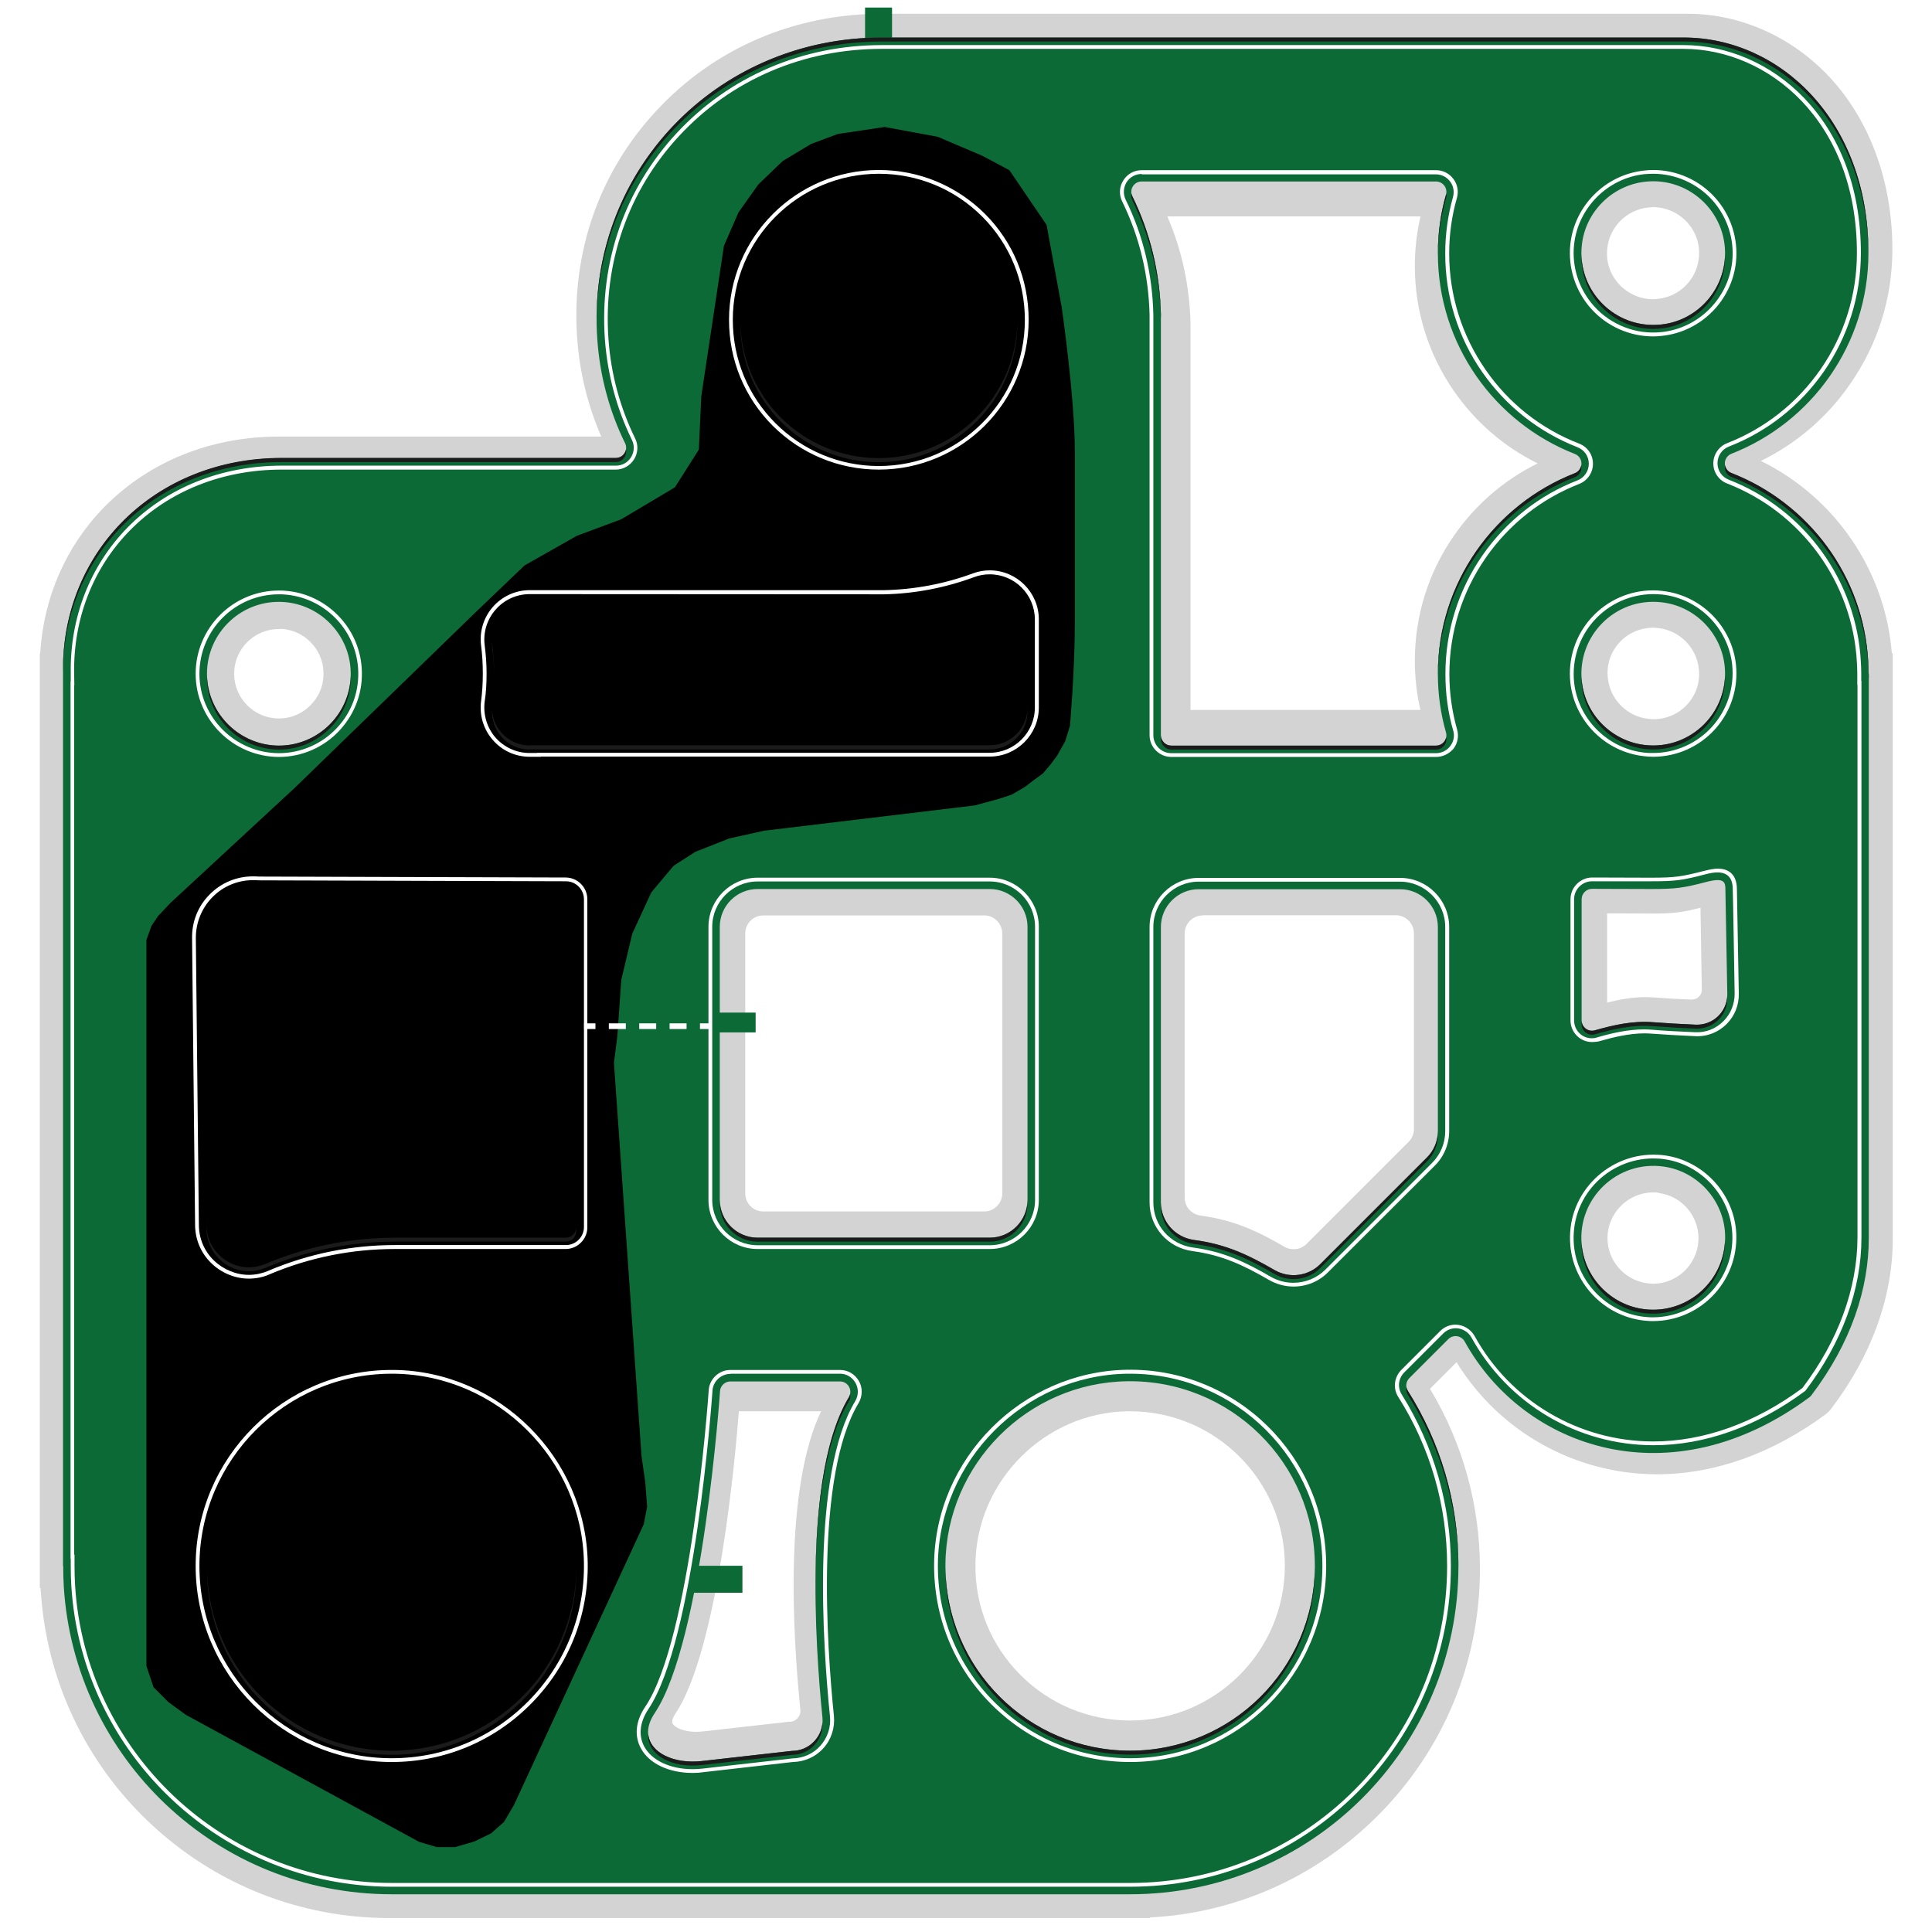
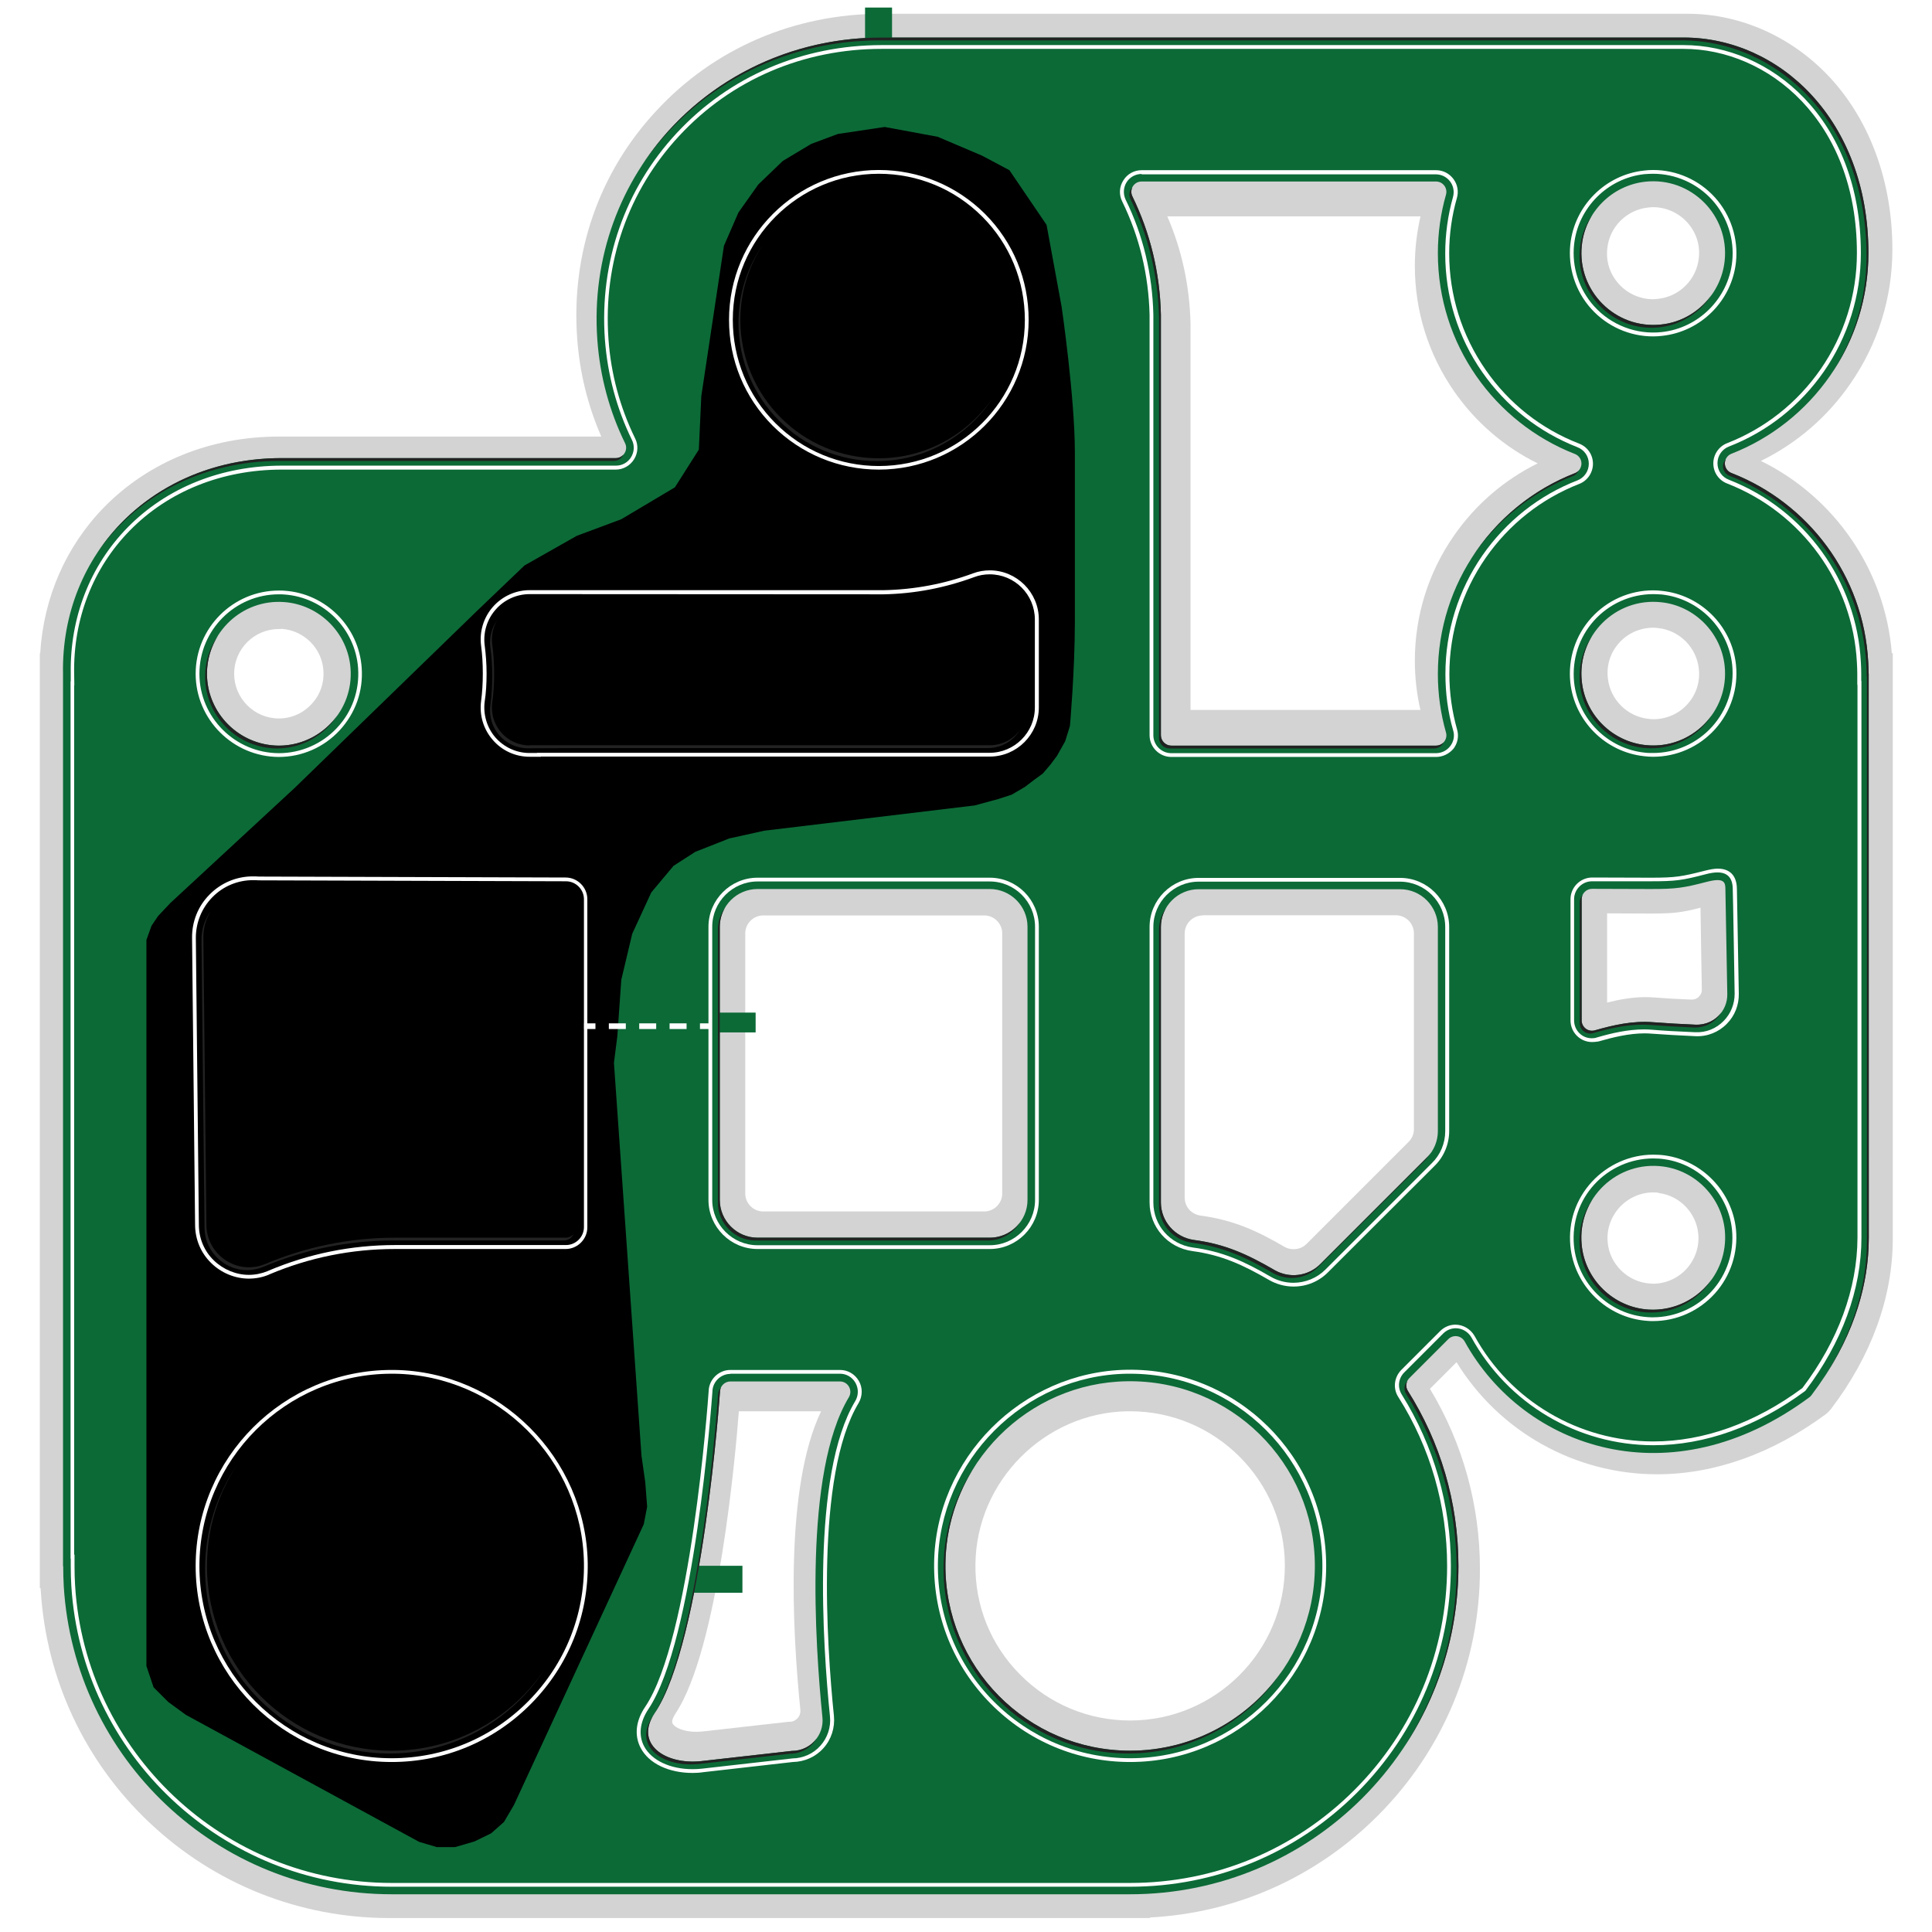
<svg xmlns="http://www.w3.org/2000/svg" version="1.1" id="SCENE_3" x="0px" y="0px" viewBox="0 0 1024 1024" style="enable-background:new 0 0 1024 1024;" xml:space="preserve">
  <style type="text/css">
		.st0 {
			fill: #D3D3D3;
		}

		.st1 {
			fill: #0C6A37;
		}

		.st2 {
			fill: #231F20;
			display: none;
		}
+ 
		.st4 {
- 			fill: #1b1b1b;
+ 			fill: #222222;
		}

		.st3 {
			fill: #FFFFFF;
		}
	</style>
  <rect id="BACKGROUND_cobblestone" class="st0" width="1024" height="1024" />
  <g id="OBSTACLES">
    <path id="31_grass2" class="st3" d="M1024,1024H0V0h1024V1024z M599.4,1016.6h10.1v-0.3c45.6-2.4,88.1-21.3,120.7-53.9   c34.9-34.9,54.2-81.4,54.2-130.8c0-33.8-9.1-66.7-26.5-95.5l14.1-14.1c22.6,36.8,62.8,59.4,106.3,59.4l0,0   c30.4,0,61.1-11,89.2-31.7c1.2-0.9,2.2-1.9,3.1-3.1c21.3-28,32.6-59.1,32.6-89.9V346.2h-0.5c-3.5-43.8-30.1-82.6-69.4-101.9   c19-9.3,35.3-23.3,47.4-40.9c14.6-21,22.3-45.5,22.3-71.2c0-35.6-11.7-67.8-32.8-90.8c-19.9-21.6-47.4-34.1-75.7-34.1H467.4   c-46.2,0-88.8,18.2-119.5,51.4c-30.4,32.6-45.2,75.4-42,120.4c1.3,18.3,5.6,35.8,12.8,52.3H147.7c-35.9,0-68.6,13.2-92.3,37.2   c-20.4,20.8-32.3,48-34.1,77.7h-0.2v495.4h0.4c0,0.4,0,0.8,0.1,1.3c2.9,47,23.4,90.8,57.7,123.1c34.5,32.6,79.6,50.5,127,50.5   H599.4z" />
    <path id="31_grass2" class="st3" d="M391.6,748c-1.6,21.2-10.7,126.1-33.7,160.4c-0.8,1.3-2.2,3.7-1.4,5.1   c1.1,2.2,5.9,4.4,12.5,4.4c1.1,0,2.2-0.1,3.5-0.2l45.3-5.1h0.6c2.2,0,3.7-1.2,4.3-1.9c0.7-0.7,1.7-2.2,1.5-4.5   c-4.3-42.7-8.3-117.9,11-158.2H391.6z" />
    <path id="31_grass2" class="st3" d="M599,748c-0.5,0-0.9,0-1.4,0c-43.9,0.7-80.1,37-80.6,81   c-0.3,22.1,8.1,42.9,23.7,58.6s36.3,24.3,58.3,24.3c45.2,0,82-36.8,82-82C681,784.8,644.2,748,599,748z" />
    <path id="31_grass2" class="st3" d="M207.6,748c-45.2,0-82,36.8-82,82s36.8,82,82,82c22.1,0,42.8-8.7,58.4-24.4   c15.5-15.8,23.9-36.7,23.6-58.8c-0.7-43.9-36.9-80.2-81-80.8C208.3,748,208,748,207.6,748z" />
    <path id="31_grass2" class="st3" d="M876.2,632c-6.7,0-13.2,2.9-17.8,7.9c-4.6,5.1-6.9,11.6-6.3,18.5   c1,11.7,10.7,21.1,22.4,21.9c0.5,0,1.1,0.1,1.6,0.1c6.8,0,13.3-2.9,17.9-8c4.6-5.2,6.8-11.8,6.1-18.6c-1.1-10.9-9.7-19.9-20.5-21.4   C878.5,632,877.3,632,876.2,632z" />
    <path id="31_grass2" class="st3" d="M637.5,485.2c-5.3,0-9.6,4.3-9.6,9.6v139.9c0,4.9,3.5,8.9,8.5,9.6   c17.2,2.3,29.8,8,44.5,16.6c1.4,0.8,3.1,1.2,4.8,1.2c2.6,0,5-1,6.8-2.8l54.1-54.1c1.7-1.7,2.8-4.1,2.8-6.6V494.7   c0-5.3-4.3-9.6-9.6-9.6H637.5z" />
    <path id="31_grass2" class="st3" d="M137.8,485.2c-4.2,0-8.1,1.6-11,4.6c-2.9,2.9-4.5,6.8-4.5,11l1.5,144.3   c0,3.2,1.2,6.3,3.6,8.5c2.3,2.2,5.2,3.4,8.3,3.4c1.5,0,2.9-0.3,4.5-0.9l0.2-0.1c21.8-9.2,45.1-13.9,68.9-13.9h81.6V485.7L140,485.2   l-0.8-0.1C138.8,485.2,138.3,485.2,137.8,485.2z" />
    <path id="31_grass2" class="st3" d="M404.5,485.2c-5.2,0-9.5,4.3-9.5,9.5v137.9c0,5.2,4.3,9.5,9.5,9.5h117.2   c5.2,0,9.5-4.3,9.5-9.5V494.7c0-5.2-4.3-9.5-9.5-9.5H404.5z" />
    <path id="31_grass2" class="st3" d="M851.8,531.4c6.2-1.6,13.3-2.9,20.4-2.9c1.7,0,3.3,0.1,4.9,0.2   c4.8,0.4,11.2,0.8,19.3,1.1c0.1,0,0.3,0,0.3,0c1.4,0,2.8-0.5,3.8-1.6c1.1-1.1,1.6-2.4,1.5-3.9c0,0-0.7-40.4-0.7-43.2   c-9.7,2.5-14,3.1-26.2,3.1l-23.3-0.1L851.8,531.4L851.8,531.4z" />
    <path id="31_grass2" class="st3" d="M147.8,333.4c-13.1,0-23.7,10.6-23.7,23.7c0,13,10.6,23.7,23.7,23.7   c6.6,0,12.8-2.7,17.3-7.6c4.6-4.9,6.8-11.2,6.3-17.9c-0.8-11.7-10.2-21.1-22-22C149,333.4,148.4,333.4,147.8,333.4z" />
    <path id="31_grass2" class="st3" d="M752.9,376.5c-2-8.5-3-17.4-3-26.3c0-23.9,7.2-46.9,20.8-66.4   c11.4-16.4,26.5-29.4,44.3-38.2c-17.7-8.7-32.9-21.8-44.3-38.2c-13.6-19.6-20.8-42.5-20.8-66.4c0-8.9,1-17.7,3-26.3H618.7   c7.7,17.7,11.8,36.8,12.3,56.6v205H752.9L752.9,376.5z" />
    <path id="31_grass2" class="st3" d="M876.2,332.7c-6.8,0-13.5,2.9-18,8c-4.7,5.2-6.8,11.9-6,18.8   c1.2,11.2,10.2,20.3,21.5,21.5c0.9,0.1,1.8,0.2,2.7,0.2c6.8,0,13.5-2.9,18-8c4.7-5.2,6.8-11.9,6-18.8   c-1.2-11.2-10.2-20.3-21.5-21.5C878,332.8,877.1,332.7,876.2,332.7z" />
    <path id="31_grass2" class="st3" d="M301.2,332.7c-2.4,0-4.7,1-6.2,2.8c-1.6,1.8-2.3,4.2-2,6.7c0.6,4.4,0.9,9,0.9,13.9   c0,4.9-0.3,9.6-0.9,14c-0.3,2.4,0.4,4.7,2,6.6c1.3,1.6,3.2,2.5,5.1,2.7h1.1H504c4.6,0,8.3-3.7,8.3-8.3v-38.8c0-5-4.2-8.3-8.3-8.3   c-0.9,0-1.9,0.2-2.8,0.5c-14.1,5.2-28.8,8-43.7,8.2L301.2,332.7z" />
    <path id="31_grass2" class="st3" d="M465.8,111.4c-31.8,0-57.7,25.8-57.7,57.7c0,15.5,6,29.9,16.8,40.9   c10.8,10.9,25.4,16.9,40.9,16.9c31.9,0,57.7-25.8,57.7-57.7c0-15.5-6-29.9-16.8-40.9C495.7,117.4,481.3,111.4,465.8,111.4v-9.1   V111.4z" />
    <path id="31_grass2" class="st3" d="M876.2,109.8c-0.9,0-1.8,0.1-2.7,0.2c-11.3,1.2-20.4,10.2-21.6,21.6   c-0.8,7,1.4,13.7,6.1,18.9c4.6,5.1,11.3,8.1,18.1,8.1c0.9,0,1.8-0.1,2.7-0.2c11.3-1.2,20.4-10.2,21.6-21.6c0.8-7-1.4-13.7-6.1-18.9   C889.7,112.8,883,109.8,876.2,109.8z" />
    <rect id="21" x="531.2" y="472.5" class="st2" width="122.5" height="27.8" />
    <rect id="32" x="637.5" y="370.8" class="st2" width="22.8" height="129.5" />
    <rect id="321" x="395.7" y="631.4" class="st2" width="22.8" height="118.3" />
    <rect id="322" x="134.9" y="644" class="st2" width="22.8" height="154.4" />
    <rect id="323" x="362.5" y="907" class="st2" width="22.8" height="110.9" />
    <rect id="324" x="608.5" y="3.3" class="st2" width="22.8" height="111.5" />
    <rect id="325" x="489.2" y="203.5" class="st2" width="22.8" height="125.2" />
    <rect id="326" x="272.1" y="373.3" class="st2" width="22.8" height="115.4" />
    <rect id="328" x="149.6" y="223.4" class="st2" width="22.8" height="115.4" />
  </g>
  <g id="ROAD">
    <path id="TRACK_asphalt1" class="st1" d="M990.5,357h-0.1c0-2-0.1-4.1-0.2-6.1c-2.4-45.7-31.7-84.3-72.5-100.2c-2.1-0.8-3.5-2.8-3.5-5.1c0-2.2,1.4-4.3,3.5-5.1   c42.5-16.6,72.6-58,72.6-106.4c0-70.6-47.3-114.2-97.9-114.2h-424h-1c-88.3,0-157.1,72.2-150.8,160.2c1.4,19.5,6.5,38.1,14.7,54.8   c1.8,3.6-0.9,7.9-4.9,7.9H300H149.3c-67.5,0-117.1,50.1-115.9,114.3h0v473h0.1c0,3.5,0.1,7.1,0.3,10.7   C39.4,931.9,115,1004,207.6,1004l0,0H599v0c96.1,0,174-77.8,174-174c0-34.1-9.8-65.9-26.8-92.8c-1.4-2.2-1-5,0.8-6.8l20.6-20.6   c2.6-2.6,6.9-2,8.7,1.2c31.3,56.8,109.3,84,182.7,29.6c0.4-0.3,0.8-0.7,1.1-1.1c21.2-28,30.4-56.7,30.4-83.4h0V357z M914.5,471.5   c0,0.1,0.6,33.9,1,55.3c0.2,9.3-7.5,16.7-16.8,16.3c-7.4-0.3-15.8-0.8-22.4-1.3c-10.8-0.9-21.2,1.5-31,4.3c-3.5,1-7-1.6-7-5.3   v-64.2c0-3,2.5-5.5,5.5-5.5l31,0.1c13.8,0,17.5-0.6,30.2-3.9C914.1,465,914.5,467.8,914.5,471.5z M914.1,352.9   c2.6,24.2-17.8,44.6-42,42c-17.7-1.9-31.9-16.1-33.7-33.7c-2.6-24.2,17.8-44.6,42-42C898,321,912.2,335.2,914.1,352.9z M872.1,96.3   c24.2-2.6,44.6,17.8,42,42c-1.9,17.7-16.1,31.9-33.7,33.7c-24.2,2.6-44.6-17.8-42-42C840.2,112.4,854.4,98.2,872.1,96.3z    M465.8,96.1c40.6,0,73.4,32.8,73.4,73.4c0,40.3-33.1,73.4-73.4,73.4c-40.6,0-73.4-32.8-73.4-73.4   C392.4,129.2,425.5,96.1,465.8,96.1z M260.9,341.6c-1.6-12,7.7-22.7,19.8-22.7H300h168.5c17.3-0.3,33.9-3.6,49.3-9.3   c13-4.8,26.8,5,26.8,18.8V375c0,11-9,20-20,20H381.5h-76.1h-24.7v0.1c-12.1,0-21.4-10.7-19.8-22.7c0.7-5,1-10.2,1-15.4   C261.9,351.8,261.6,346.7,260.9,341.6z M419.8,928l-47.9,5.4c-19.5,2.2-35.8-9.2-24.9-25.4c25.6-38.3,34.6-170.3,34.6-170.3   c0-3,2.5-5.5,5.5-5.5h58.1c4.3,0,6.9,4.7,4.7,8.4c-24,39.8-17.9,130.9-14,169.6C436.9,919.7,429.4,928,419.8,928z M401.5,656   c-11,0-20-9-20-20V491.2c0-11,9-20,20-20h123.1c11,0,20,9,20,20V636c0,11-9,20-20,20H401.5z M299.9,471.1c3,0,5.5,2.5,5.5,5.5   v173.9c0,3-2.5,5.5-5.5,5.5h-90.5c-24.4,0-47.6,5-68.7,13.9c-0.1,0-0.2,0.1-0.3,0.1c-14.8,6.1-31-5-31-21l-1.6-152   c-0.2-15.6,13.3-27.9,28.8-26.4l0.3,0L299.9,471.1z M150.5,319.1c18.8,1.3,34,16.5,35.3,35.3c1.6,22.2-16.1,40.8-38,40.8   c-21-0.1-38.1-17.2-38.1-38.1C109.7,335.2,128.3,317.5,150.5,319.1z M109.7,830c0-54.5,44.5-98.6,99.2-97.9   c52.8,0.7,95.9,43.7,96.6,96.4c0.8,54.8-43.4,99.4-97.9,99.4C153.6,927.9,109.7,884.1,109.7,830z M599,927.9   c-54.4,0-98.5-44.4-97.9-99.1c0.6-52.7,43.5-95.9,96.2-96.7c54.8-0.9,99.6,43.2,99.6,97.9C696.9,884.1,653,927.9,599,927.9z    M762.1,599.5c0,5.3-2.1,10.4-5.9,14.1L699.8,670c-6.4,6.4-16.3,7.7-24.2,3.2c-14.3-8.3-26.1-13.8-42.8-16   c-10-1.4-17.5-9.8-17.5-19.9v-146c0-11,9-20,20-20h106.8c11,0,20,9,20,20V599.5z M834.7,250.8c-42.5,16.6-72.6,58-72.6,106.4   c0,10.8,1.5,21.2,4.3,31c1,3.5-1.6,7-5.3,7H620.8c-3,0-5.5-2.5-5.5-5.5V166.8c-0.5-22.5-5.8-43.7-15.1-62.7   c-1.8-3.7,0.8-7.9,4.9-7.9h156c3.7,0,6.3,3.5,5.3,7c-2.8,9.8-4.3,20.3-4.3,31c0,48.4,30.1,89.8,72.6,106.4c2.1,0.8,3.5,2.8,3.5,5.1   C838.2,247.9,836.8,250,834.7,250.8z M873.7,694.1c-18.6-1.2-33.8-16-35.4-34.6c-2.2-24.4,18.9-44.6,43.4-41.2   c17.2,2.4,30.8,16.5,32.5,33.9C916.4,675.8,897.1,695.6,873.7,694.1z" />
    <circle id="START" cx="365" cy="563" r="3.4" class="st1" />
    <g id="CHECK">
      <rect id="1" x="286" y="536.7" class="st1" width="114.5" height="10.5" />
      <rect id="2" x="458.5" y="4" class="st1" width="14.3" height="110.9" />
      <rect id="3" x="230.6" y="912" class="st1" width="11.4" height="85" />
      <rect id="4" x="278.6" y="829.9" class="st1" width="114.9" height="14.3" />
    </g>
  </g>
  <path id="drive" d="M325.4,563.3l1.8-14.1l2.1-29.9l5.8-24.4l10.1-21.9l11.8-14.1l11.5-7.4l18-7.1l18.5-4.1l111.6-13.4l12.5-3.4  l7.1-2.3l7-4.1l4.7-3.6l4.8-3.5l4.1-4.8l3.5-4.7l4.3-7.7l2.5-8.1c0,0,2.6-29.5,2.6-55.1c0-32.6,0-57.3,0-89.9c0-29-7-77-7-77  l-8-43.5L535,90.2l-14.5-7.7l-23.5-10l-28.1-5.2L444.1,71l-14.2,5.3l-15,9l-13,12.5l-10.5,14.8l-7.7,17.7l-12,79.7l-1.3,28.3  l-12.7,20l-28.4,16.9l-23.6,8.8L278,299.7l-25.5,24.4l-96.2,93.4l-66,61.1l-6.5,6.9l-3.5,5.2l-2.7,7.5c0,6.7,0,13.3,0,20  c0,7.1,0,14.2,0,21.3c0,12.3,0,24.6,0,37c0,16.1,0,32.2,0,48.2c0,18.1,0,36.2,0,54.4c0,18.8,0,37.5,0,56.3c0,17.7,0,35.3,0,53  c0,15.1,0,30.3,0,45.4c0,10.9,0,21.8,0,32.8c0,5.2,0,10.5,0,15.7c0,0.2,0,0.4,0,0.7l3.8,11.3l7.8,7.8l9.3,6.8l123.6,67.3l9.4,2.8  h9.7l10.3-3l8.8-4.3l6.8-6l5.3-9l68.8-148.8l1.8-9.3l-1-13l-2-14L325.4,563.3z" />
  <g id="layout_overview">
    <path class="st3" d="M594,1000H207.6c-89.7,0-164.3-70.1-169.8-159.5c-0.2-3.3-0.3-6.8-0.3-10.4l0-4h-0.1V361.1h0.1l0-4.1   c-0.5-29.6,10.2-57.1,30.1-77.4c20.8-21.2,49.8-32.8,81.8-32.8h177.1c3.3,0,6.3-1.7,8-4.5c1.7-2.8,1.9-6.2,0.4-9.2   c-8.1-16.6-12.9-34.5-14.3-53.3c-2.9-40.9,10.6-79.7,38.1-109.3c28-30.1,66.6-46.6,108.7-46.6h425c45.5,0,93.9,38.6,93.9,110.2   c0,22.6-6.8,44.3-19.6,62.8c-12.6,18.1-30,31.9-50.4,39.8c-3.6,1.4-6,4.9-6,8.8c0,4,2.4,7.4,6.1,8.8c40.2,15.7,67.7,53.6,69.9,96.7   c0.1,1.9,0.2,3.9,0.2,5.9l0,4h0.1v295.1c0,27.5-10.3,55.5-29.6,81c-0.1,0.1-0.2,0.2-0.3,0.3c-25.4,18.8-53.1,28.7-80.3,28.7   c-40.2,0-77.1-21.9-96.5-57.1c-1.7-3-4.9-4.9-8.3-4.9c-2.5,0-4.9,1-6.7,2.8l-20.6,20.6c-3.2,3.2-3.7,8-1.3,11.8   C760,766.4,769,797.8,769,830c0,45.4-17.7,88.1-49.8,120.2c-32.1,32.1-74.8,49.8-120.2,49.8L594,1000z M39.4,824h0.1l0,6   c0,3.5,0.1,7,0.3,10.3C45.2,928.7,118.9,998,207.6,998H593l6,0c44.9,0,87.1-17.5,118.8-49.2C749.5,917.1,767,874.9,767,830   c0-31.8-8.9-62.8-25.9-89.6c-2.9-4.5-2.2-10.4,1.6-14.3l20.6-20.6c2.2-2.2,5.1-3.4,8.1-3.4c4.1,0,8,2.3,10.1,5.9   c19,34.6,55.4,56,94.8,56c26.7,0,54-9.8,79-28.3c19-25.1,29.1-52.7,29.2-79.7V363h-0.1l0-6c0-1.9-0.1-3.9-0.2-5.8   c-2.2-42.3-29.2-79.5-68.7-94.9c-4.5-1.7-7.4-5.9-7.4-10.7c0-4.7,2.9-9,7.3-10.7c20-7.8,37.1-21.3,49.5-39.1   c12.6-18.2,19.3-39.5,19.3-61.7c0-70.3-47.3-108.2-91.9-108.2h-425c-41.5,0-79.6,16.3-107.2,46c-27.1,29.1-40.5,67.4-37.6,107.8   c1.3,18.5,6.1,36.2,14.1,52.6c1.8,3.5,1.6,7.7-0.5,11.1c-2.1,3.4-5.8,5.5-9.7,5.5H149.3c-31.4,0-60,11.4-80.4,32.2   c-19.6,19.9-30.1,46.9-29.6,76l0.1,6.1h-0.1V824z" />
    <path class="st3" d="M367.1,939.7c-12.6,0-23.2-5-27.5-13.2c-3.5-6.6-2.7-14.4,2.4-21.9c24.1-35.9,33.2-161.5,33.6-167.2   c0.1-6.2,5.3-11.3,11.5-11.3h58.1c4.2,0,7.9,2.2,10,5.8c2.1,3.6,2,8.1-0.1,11.7c-23.1,38.3-16.9,128.8-13.1,165.9   c0.6,6.2-1.4,12.5-5.6,17.1c-4.1,4.6-10,7.2-16.2,7.3l-47.5,5.4C370.8,939.6,368.9,939.7,367.1,939.7z M387.1,728.2   c-5.1,0-9.4,4.2-9.5,9.3l0,0.1c-0.4,5.4-9.5,131.8-33.9,168.2c-4.6,6.9-5.4,13.9-2.3,19.8c4,7.5,13.9,12.1,25.7,12.1   c1.7,0,3.5-0.1,5.2-0.3L420,932c5.7-0.1,11.1-2.5,14.8-6.7c3.8-4.2,5.7-9.9,5.1-15.6c-3.8-37.3-10-128.2,13.4-167.1   c1.8-3,1.8-6.7,0.1-9.7c-1.7-3-4.8-4.8-8.2-4.8H387.1z" />
    <path class="st3" d="M599,933.9c-28,0-54.2-11-73.9-30.9c-19.7-19.9-30.3-46.3-30-74.3c0.6-55.7,46.5-101.7,102.1-102.7   c58.1-1,105.7,46,105.7,103.9C702.9,887.3,656.3,933.9,599,933.9z M599,728.1c-0.6,0-1.2,0-1.7,0c-54.6,0.9-99.5,46.1-100.2,100.7   c-0.3,27.4,10.1,53.3,29.4,72.8c19.3,19.5,45,30.3,72.5,30.3c56.2,0,101.9-45.7,101.9-101.9C700.9,773.8,655.2,728.1,599,728.1z" />
    <path class="st3" d="M207.6,933.9c-57.3,0-103.9-46.6-103.9-103.9s46.6-103.9,103.9-103.9c0.4,0,0.9,0,1.3,0   c55.7,0.7,101.7,46.6,102.6,102.3c0.4,28.1-10.2,54.5-29.9,74.5C261.9,922.9,235.6,933.9,207.6,933.9z M207.6,728.1   c-56.2,0-101.9,45.7-101.9,101.9s45.7,101.9,101.9,101.9c27.5,0,53.3-10.8,72.6-30.4c19.3-19.6,29.7-45.5,29.3-73   c-0.8-54.7-45.9-99.7-100.6-100.4C208.5,728.1,208,728.1,207.6,728.1z" />
    <path class="st3" d="M876.2,700.2c-1,0-1.9,0-2.9-0.1c-21.5-1.4-39.1-18.6-41-40c-1.1-12.5,2.9-24.4,11.4-33.7   c8.4-9.1,20.2-14.4,32.5-14.4c2.1,0,4.2,0.1,6.3,0.4c19.8,2.8,35.6,19.3,37.6,39.2c1.2,12.4-2.9,24.8-11.2,34   C900.5,694.9,888.6,700.2,876.2,700.2z M876.2,614c-11.7,0-23.1,5-31.1,13.7c-8.1,8.8-11.9,20.3-10.9,32.2   c1.8,20.4,18.7,36.9,39.1,38.2c0.9,0.1,1.9,0.1,2.8,0.1c11.8,0,23.2-5.1,31.2-13.9c8-8.8,11.9-20.6,10.7-32.5   c-1.9-19-17-34.8-35.9-37.4C880.2,614.1,878.2,614,876.2,614z" />
    <path class="st3" d="M685.6,681.9c-4.5,0-9-1.2-13-3.5c-14-8.1-25.1-13.2-40.6-15.3c-13.1-1.8-22.7-12.7-22.7-25.8v-146   c0-14.3,11.7-26,26-26h106.8c14.3,0,26,11.7,26,26v108.2c0,6.9-2.8,13.6-7.7,18.4L704,674.2C699.1,679.2,692.6,681.9,685.6,681.9z    M635.3,467.3c-13.2,0-24,10.8-24,24v146c0,12.1,8.8,22.2,20.9,23.9c15.8,2.1,27.2,7.3,41.3,15.5c3.7,2.1,7.8,3.2,12,3.2   c6.4,0,12.5-2.5,17-7l56.4-56.4c4.5-4.4,7.1-10.5,7.1-16.9V491.3c0-13.2-10.8-24-24-24H635.3z" />
    <path class="st3" d="M131.9,677.7c-7.3,0-14.6-3-19.9-8.2c-5.6-5.4-8.6-12.7-8.6-20.4l-1.6-152c-0.1-8.7,3.2-16.9,9.3-23   c6.1-6.2,14.3-9.6,22.9-9.6c1,0,2.1,0,3.1,0.1l162.7,0.5c6.3,0,11.5,5.2,11.5,11.5v173.9c0,6.3-5.2,11.5-11.5,11.5h-90.5   c-23,0-45.3,4.5-66.4,13.4l-0.4,0.2C139.2,677,135.5,677.7,131.9,677.7z M134.1,466.5c-8.1,0-15.8,3.2-21.5,9   c-5.7,5.8-8.8,13.5-8.8,21.6l1.6,152c0,7.2,2.8,14,8,19c5,4.8,11.7,7.6,18.5,7.6c3.4,0,6.8-0.7,10-2l0.4-0.2   c21.3-9,43.9-13.6,67.2-13.6h90.5c5.2,0,9.5-4.3,9.5-9.5V476.6c0-5.2-4.3-9.5-9.5-9.5l-162.8-0.5l-0.1,0   C136,466.5,135,466.5,134.1,466.5z" />
    <path class="st3" d="M524.6,662H401.5c-14.3,0-26-11.7-26-26V491.2c0-14.3,11.7-26,26-26h123.1c14.3,0,26,11.7,26,26V636   C550.6,650.3,538.9,662,524.6,662z M401.5,467.2c-13.2,0-24,10.8-24,24V636c0,13.2,10.8,24,24,24h123.1c13.2,0,24-10.8,24-24V491.2   c0-13.2-10.8-24-24-24H401.5z" />
    <path class="st3" d="M843.8,552.3c-3,0-5.9-1.2-8-3.3c-2.2-2.2-3.4-5.1-3.4-8.2v-64.2c0-6.3,5.2-11.5,11.5-11.5h0l31,0.1   c13.3,0,16.5-0.6,28.7-3.7c2.8-0.7,5-1.1,6.9-1.1c3.8,0,10.1,1.4,10.1,11c0,0.3,1,55.3,1,55.3c0.1,6-2.1,11.6-6.3,15.9   c-4.4,4.5-10.4,6.9-16.7,6.6c-9.3-0.4-16.9-0.9-22.6-1.3c-1.4-0.1-2.8-0.2-4.2-0.2c-8.5,0-16.9,2.1-24.6,4.3   C845.9,552.2,844.8,552.3,843.8,552.3z M843.8,467.1c-5.2,0-9.5,4.3-9.5,9.5v64.2c0,2.6,1,5,2.8,6.8c1.8,1.8,4.1,2.7,6.6,2.7   c0.9,0,1.8-0.1,2.6-0.4c7.9-2.3,16.4-4.3,25.2-4.3c1.5,0,3,0.1,4.4,0.2c5.7,0.5,13.2,0.9,22.5,1.3c5.8,0.3,11.2-1.9,15.2-6   c3.8-3.9,5.8-9,5.8-14.4c0,0-0.9-55-1-55.3c0-6-2.7-9-8.1-9c-1.7,0-3.8,0.3-6.4,1c-12.3,3.2-15.6,3.7-29.2,3.7L843.8,467.1z" />
    <path class="st3" d="M761.1,401.2H620.8c-6.3,0-11.5-5.2-11.5-11.5V166.9c-0.5-21.2-5.4-41.5-14.5-60.1c-1.8-3.6-1.6-7.8,0.6-11.2   c2.1-3.4,5.7-5.4,9.7-5.4h156c3.7,0,7,1.7,9.2,4.6c2.2,2.9,2.9,6.6,1.9,10.1c-2.7,9.4-4.1,19.3-4.1,29.4c0,22.2,6.7,43.5,19.3,61.7   c12.3,17.8,29.4,31.3,49.5,39.1c4.5,1.7,7.4,5.9,7.4,10.7c0,4.7-2.9,9-7.3,10.7c-20,7.8-37.1,21.3-49.5,39.1   c-12.6,18.2-19.3,39.5-19.3,61.7c0,10,1.4,19.9,4.1,29.4c1,3.5,0.3,7.2-1.9,10.1C768.1,399.5,764.8,401.2,761.1,401.2z M605.1,92.2   c-3.3,0-6.3,1.7-8,4.4c-1.7,2.8-1.9,6.2-0.5,9.2c9.3,18.9,14.2,39.4,14.7,61v222.9c0,5.2,4.3,9.5,9.5,9.5h140.3   c3,0,5.8-1.4,7.6-3.8c1.8-2.4,2.4-5.4,1.5-8.3c-2.8-9.6-4.1-19.7-4.1-29.9c0-22.6,6.8-44.3,19.6-62.8c12.6-18.1,30-31.9,50.4-39.8   c3.6-1.4,6-4.9,6-8.8c0-4-2.4-7.4-6.1-8.8c-20.4-8-37.8-21.7-50.4-39.8c-12.9-18.5-19.6-40.2-19.6-62.8c0-10.2,1.4-20.3,4.1-29.9   c0.8-2.9,0.3-5.9-1.5-8.3s-4.6-3.8-7.6-3.8H605.1z" />
    <path class="st3" d="M147.8,401.2c-24.3-0.1-44.1-19.9-44.1-44.1c0-24.3,19.8-44.1,44.1-44.1c1,0,2.1,0,3.1,0.1   c21.8,1.5,39.3,19.1,40.8,40.8c0.9,12.4-3.3,24.1-11.7,33.2C171.7,396.1,160,401.2,147.8,401.2z M147.8,315   c-23.2,0-42.1,18.9-42.1,42.1c0,23.1,18.9,42,42.1,42.1c11.6,0,22.9-4.9,30.8-13.4c8.1-8.6,12-19.9,11.2-31.7   c-1.5-20.8-18.2-37.5-39-39C149.8,315,148.8,315,147.8,315z" />
    <path class="st3" d="M876.2,401.1c-1.6,0-3.2-0.1-4.8-0.3c-20.5-2.2-36.9-18.6-39.1-39.1c-1.3-12.5,2.7-24.9,11.1-34.2   c8.4-9.3,20.3-14.6,32.8-14.6c1.6,0,3.2,0.1,4.8,0.3c20.5,2.2,36.9,18.6,39.1,39.1c1.3,12.5-2.7,24.9-11.1,34.2   C900.6,395.8,888.7,401.1,876.2,401.1z M876.2,314.9c-11.9,0-23.3,5.1-31.3,14c-8,8.9-11.8,20.8-10.6,32.7   c2.1,19.5,17.8,35.2,37.3,37.3c1.5,0.2,3.1,0.2,4.6,0.2c11.9,0,23.3-5.1,31.3-14c8-8.9,11.8-20.8,10.6-32.7   c-2.1-19.5-17.8-35.2-37.3-37.3C879.2,315,877.7,314.9,876.2,314.9z" />
    <path class="st3" d="M286.7,401.1h-6c-7.5,0-14.6-3.2-19.5-8.9c-5-5.7-7.2-13.2-6.2-20.7c0.6-4.5,0.9-9.4,0.9-14.6   c0-5.2-0.3-10-0.9-14.6c-1-7.5,1.3-15,6.2-20.6c4.9-5.6,12-8.9,19.5-8.9l187.7,0c16.1-0.3,32.1-3.3,47.3-8.9   c2.9-1.1,5.9-1.6,8.9-1.6c14.3,0,26,11.7,26,26V375c0,14.3-11.7,26-26,26H286.7V401.1z M280.7,314.9c-6.9,0-13.5,3-18,8.2   c-4.6,5.2-6.7,12.2-5.8,19c0.6,4.7,1,9.6,1,14.9c0,5.3-0.3,10.3-1,14.8c-0.9,6.9,1.2,13.9,5.7,19.1c4.6,5.2,11.1,8.2,18,8.2h4V399   h239.9c13.2,0,24-10.8,24-24v-46.6c0-13.3-10.7-24-24-24c-2.8,0-5.6,0.5-8.2,1.5c-15.5,5.7-31.6,8.8-48,9.1L280.7,314.9z" />
    <path class="st3" d="M465.8,248.9c-21.2,0-41.2-8.3-56.2-23.2c-15-15-23.2-34.9-23.2-56.2c0-43.8,35.6-79.4,79.4-79.4h0   c21.2,0,41.2,8.3,56.2,23.2c15,15,23.2,34.9,23.2,56.2C545.2,213.3,509.6,248.9,465.8,248.9z M465.8,91.1l0,1   c-42.7,0-77.4,34.7-77.4,77.4c0,20.7,8,40.2,22.6,54.8c14.6,14.6,34.1,22.7,54.8,22.7c42.7,0,77.4-34.7,77.4-77.4   c0-20.7-8-40.2-22.6-54.8c-14.6-14.6-34.1-22.7-54.8-22.7L465.8,91.1z" />
    <path class="st3" d="M876.2,178.3c-12.5,0-24.4-5.3-32.8-14.6c-8.4-9.3-12.4-21.8-11.1-34.2c2.2-20.5,18.6-36.9,39.1-39.1   c1.6-0.2,3.2-0.3,4.8-0.3c12.5,0,24.4,5.3,32.8,14.6c8.4,9.3,12.4,21.8,11.1,34.2c-2.2,20.5-18.6,36.9-39.1,39.1   C879.4,178.2,877.8,178.3,876.2,178.3z M876.2,92.1c-1.5,0-3,0.1-4.6,0.2c-19.5,2.1-35.2,17.8-37.3,37.3   c-1.3,11.9,2.6,23.8,10.6,32.7c9,10,22.4,15.2,35.9,13.7c19.5-2.1,35.2-17.8,37.3-37.3c1.3-11.9-2.6-23.8-10.6-32.7   C899.5,97.2,888.1,92.1,876.2,92.1z" />
    <rect x="371" y="542.4" class="st3" width="6" height="3" />
    <path class="st3" d="M363.9,545.4h-9v-3h9V545.4z M347.8,545.4h-9v-3h9V545.4z M331.7,545.4h-9v-3h9V545.4z" />
    <rect x="309.6" y="542.4" class="st3" width="6" height="3" />
-     <path class="st4" d="M762.1,134.2c0,0.3,0,0.7,0,1c0.1-10.3,1.6-20.4,4.3-29.9c0.3-0.9,0.3-1.8,0.1-2.6c0,0.2-0.1,0.3-0.1,0.5   C763.6,113,762.1,123.5,762.1,134.2z" />
-     <path class="st4" d="M615.3,166.8c-0.5-22.5-5.8-43.7-15.1-62.7c-0.2-0.5-0.4-0.9-0.5-1.4c-0.2,1.1-0.1,2.3,0.5,3.5c9.3,19,14.6,40.2,15.1,62.7   V166.8z" />
-     <path class="st4" d="M838.1,246.7c-0.4,1.8-1.6,3.4-3.4,4.1c-42.5,16.6-72.6,58-72.6,106.4c0,0.4,0,0.7,0,1.1c0.4-48,30.4-88.9,72.6-105.4   c2.1-0.8,3.5-2.9,3.5-5.1C838.2,247.5,838.2,247.1,838.1,246.7z" />
-     <path class="st4" d="M599,927.9c-53.7,0-97.4-43.3-97.9-97.1c0,0,0,0.1,0,0.1c-0.6,54.7,43.5,99.1,97.9,99.1c54,0,97.9-43.8,97.9-97.9   c0-0.4,0-0.7,0-1.1C696.3,884.7,652.6,927.9,599,927.9z" />
-     <path class="st4" d="M419.8,928l-47.9,5.4c-14.6,1.6-27.4-4.3-28.3-14.3c-0.8,11.2,12.7,18.2,28.3,16.4l47.9-5.4c9.4,0,16.7-7.9,16.1-17.2   C435.4,921.2,428.5,928,419.8,928z" />
-     <path class="st4" d="M449.9,740.6c-14,23.2-17.8,63.9-17.7,101.5c0.1-37,3.9-76.6,17.7-99.3c0.8-1.3,0.9-2.7,0.7-3.9   C450.5,739.4,450.2,740,449.9,740.6z" />
-     <path class="st4" d="M620.8,397.3h140.3c3.5,0,6.1-3.2,5.4-6.5c-0.5,2.4-2.6,4.4-5.4,4.4H620.8c-3,0-5.5-2.5-5.5-5.5v2.1   C615.3,394.8,617.8,397.3,620.8,397.3z" />
-     <path class="st4" d="M872.1,394.9c-17.7-1.9-31.9-16.1-33.7-33.7c-0.1-1-0.2-2.1-0.2-3.1c0,1.7,0,3.5,0.2,5.2c1.8,17.6,16,31.8,33.7,33.7   c23.2,2.5,42.8-16.1,42.2-38.9C913.7,380,894.5,397.3,872.1,394.9z" />
-     <path class="st4" d="M467.4,22h1h424c50.3,0,97.3,43,97.9,112.8c0-0.2,0-0.5,0-0.7c0-70.6-47.3-114.2-97.9-114.2h-424h-1   c-84.7,0-151.5,66.5-151.2,149.6C317.1,87.4,383.4,22,467.4,22z" />
-     <path class="st4" d="M898.7,543.1c-7.4-0.3-15.8-0.8-22.4-1.3c-10.8-0.9-21.2,1.5-31,4.3c-3.5,1-7-1.6-7-5.3v2.1c0,3.7,3.5,6.3,7,5.3   c9.8-2.8,20.2-5.2,31-4.3c6.6,0.5,15,1,22.4,1.3c9.3,0.4,17-7,16.8-16.3c0-0.4,0-0.9,0-1.3C915.2,536.5,907.7,543.5,898.7,543.1z" />
-     <path class="st4" d="M873.7,694.1c-18.6-1.2-33.8-16-35.4-34.6c-0.1-0.8-0.1-1.7-0.1-2.5c0,1.5,0,3.1,0.1,4.6c1.6,18.6,16.8,33.4,35.4,34.6   c22.5,1.4,41.2-16.9,40.6-39.3C913.8,678.4,895.5,695.5,873.7,694.1z" />
-     <path class="st4" d="M147.8,395.2c-20.6-0.1-37.5-16.6-38.1-37c0,0.3,0,0.7,0,1c0,20.9,17.1,38,38.1,38.1c21.3,0,38.7-17.6,38.1-39   C185.3,378.7,168.4,395.2,147.8,395.2z" />
-     <path class="st4" d="M300,244.9h26.4c3.5,0,6-3.3,5.4-6.6c-0.5,2.4-2.6,4.4-5.4,4.4H300H149.3c-67,0-116.4,49.4-115.9,112.9   C34,293.2,83,244.9,149.3,244.9H300z" />
-     <path class="st4" d="M762.1,601.6v-2.1c0,5.3-2.1,10.4-5.9,14.1L699.8,670c-6.4,6.4-16.3,7.7-24.2,3.2c-14.3-8.3-26.1-13.8-42.8-16   c-10-1.4-17.5-9.8-17.5-19.9v2.1c0,10.1,7.5,18.5,17.5,19.9c16.7,2.2,28.5,7.7,42.8,16c7.9,4.5,17.8,3.2,24.2-3.2l56.4-56.4   C760,612,762.1,606.9,762.1,601.6z" />
-     <path class="st4" d="M914.1,138.3c-1.9,17.7-16.1,31.9-33.7,33.7c-22.4,2.4-41.6-14.9-42.2-36.8c-0.6,22.8,19,41.4,42.2,38.9   c17.6-1.8,31.8-16,33.7-33.7c0.2-1.8,0.2-3.5,0.2-5.2C914.3,136.2,914.2,137.3,914.1,138.3z" />
-     <path class="st4" d="M990.4,357c0-2-0.1-4.1-0.2-6.1c-2.4-45.7-31.7-84.3-72.5-100.2c-1.8-0.7-3-2.2-3.4-4c-0.1,0.3-0.1,0.7-0.1,1   c0,2.3,1.4,4.3,3.5,5.1c40.8,15.9,70.1,54.5,72.5,100.2c0.1,2,0.2,4.1,0.2,6.1h0.1L990.4,357L990.4,357z" />
-     <path class="st4" d="M745.5,735.4c-0.3,1.3,0,2.7,0.7,3.9c16.8,26.6,26.6,57.9,26.8,91.6c0-0.3,0-0.6,0-0.9c0-34.1-9.8-65.9-26.8-92.8   C745.8,736.6,745.6,736,745.5,735.4z" />
-     <path class="st4" d="M140.4,672.1c0.1,0,0.2-0.1,0.3-0.1c21.1-8.9,44.3-13.9,68.7-13.9h90.5c3,0,5.5-2.5,5.5-5.5v-2.1c0,3-2.5,5.5-5.5,5.5   h-90.5c-24.4,0-47.6,5-68.7,13.9c-0.1,0-0.2,0.1-0.3,0.1c-14.8,6.1-31-5-31-21l-1.6-150.8c0,0.3,0,0.6,0,0.9l1.6,152   C109.4,667.1,125.6,678.2,140.4,672.1z" />
-     <path class="st4" d="M539.2,171.6c0-0.4,0-0.7,0-1.1c-0.6,39.8-33.4,72.3-73.4,72.3c-40.2,0-72.8-32.2-73.4-72.3c0,0.4,0,0.7,0,1.1   c0,40.6,32.8,73.4,73.4,73.4C506.1,245,539.2,211.9,539.2,171.6z" />
-     <path class="st4" d="M524.6,656H401.5c-11,0-20-9-20-20v2.1c0,11,9,20,20,20h123.1c11,0,20-9,20-20V636C544.6,647,535.6,656,524.6,656z" />
-     <path class="st4" d="M261.9,358.1c0-0.4,0-0.7,0-1.1c0-5.2-0.3-10.3-1-15.4c-0.1-0.5-0.1-1.1-0.1-1.6c-0.1,1.2,0,2.5,0.1,3.8   C261.6,348.5,261.8,353.2,261.9,358.1z" />
-     <path class="st4" d="M207.6,927.9c-53.6,0-97.3-43.2-97.9-96.8c0,0.4,0,0.7,0,1.1c0,54.1,43.9,97.9,97.9,97.9c54.3,0,98.4-44.3,97.9-98.8   C304.8,884.8,261.2,927.9,207.6,927.9z" />
-     <path class="st4" d="M544.6,375c0,11-9,20-20,20H381.5h-76.1h-24.7v0.1c-10.8,0-19.4-8.6-19.9-18.9c-0.6,11.3,8.4,21.1,19.9,21.1v-0.1h24.7   h76.1h143.1c11,0,20-9,20-20V375z" />
+     <path class="st4" d="M599.2,105.6c9.3,19,14.6,40.2,15.1,62.7v222.9c0,3,2.5,5.5,5.5,5.5h140.3c2.3,0,4.2-1.4,5-3.2c-1,1.1-2.4,1.7-4,1.7H620.8c-3,0-5.5-2.5-5.5-5.5V166.8c-0.5-22.5-5.8-43.7-15.1-62.7c-0.8-1.6-0.7-3.3-0.1-4.7C598.6,101,598.1,103.4,599.2,105.6z" />
+     <path class="st4" d="M381.6,737.7c0-0.8,0.2-1.5,0.5-2.2c-0.9,1-1.5,2.3-1.5,3.7c0,0-9,132-34.6,170.3c-10.9,16.2,5.4,27.6,24.9,25.4l47.9-5.4    c6,0,11.2-3.3,14-8c-2.9,3.9-7.6,6.5-13,6.5l-47.9,5.4c-19.5,2.2-35.8-9.2-24.9-25.4C372.6,869.7,381.6,737.7,381.6,737.7z" />
+     <path class="st4" d="M837.4,362.7c1.8,17.6,16,31.8,33.7,33.7c15.2,1.6,29-5.8,36.4-17.6c-7.6,10.9-20.8,17.7-35.4,16.1    c-17.7-1.9-31.9-16.1-33.7-33.7c-1-9,1.2-17.4,5.6-24.4C839,344.1,836.4,353.1,837.4,362.7z" />
+     <path class="st4" d="M540.7,647.8c-3.6,5-9.5,8.2-16.1,8.2H401.5c-11,0-20-9-20-20V491.2c0-3.8,1.1-7.3,2.9-10.3c-2.4,3.3-3.9,7.4-3.9,11.8    v144.8c0,11,9,20,20,20h123.1C530.8,657.5,537.2,653.6,540.7,647.8z" />
+     <path class="st4" d="M466.4,21.4h1h424c50.6,0,97.9,43.6,97.9,114.2c0,22.7-6.6,43.8-18,61.6c12-18.1,19-39.8,19-63.1    c0-70.6-47.3-114.2-97.9-114.2h-424h-1c-53.9,0-100.6,26.9-127.3,67.9C367,47.7,413.1,21.4,466.4,21.4z" />
+     <path class="st4" d="M598,929.4c34.2,0,64.4-17.6,81.9-44.3c-17.6,25.8-47.3,42.8-80.9,42.8c-54.4,0-98.5-44.4-97.9-99.1    c0.2-19.2,6.1-37.2,16-52.3c-10.5,15.4-16.8,33.9-17,53.8C499.5,885,543.6,929.4,598,929.4z" />
+     <path class="st4" d="M279.7,396.6L279.7,396.6l24.7-0.1h76.1h143.1c7.2,0,13.6-3.9,17.1-9.7c-3.6,5-9.5,8.2-16.1,8.2H381.5h-76.1h-24.7v0.1    c-12.1,0-21.4-10.7-19.8-22.7c0.7-5,1-10.2,1-15.4c0-5.2-0.3-10.3-1-15.4c-0.6-4.7,0.4-9.3,2.7-13c-2.9,4-4.4,9.1-3.7,14.5    c0.7,5.1,1,10.2,1,15.4c0,5.2-0.3,10.4-1,15.4C258.3,385.9,267.6,396.6,279.7,396.6z" />
+     <path class="st4" d="M898.7,543.1c-7.4-0.3-15.8-0.8-22.4-1.3c-10.8-0.9-21.2,1.5-31,4.3c-3.5,1-7-1.6-7-5.3v-64.2c0-0.8,0.2-1.5,0.5-2.2    c-0.9,1-1.5,2.3-1.5,3.7v64.2c0,3.7,3.5,6.3,7,5.3c9.8-2.8,20.2-5.2,31-4.3c6.6,0.5,15,1,22.4,1.3c6.2,0.3,11.7-3,14.6-7.9    C909.3,540.8,904.3,543.3,898.7,543.1z" />
+     <path class="st4" d="M837.3,661c1.6,18.6,16.8,33.4,35.4,34.6c14.5,0.9,27.5-6.4,34.7-17.7c-7.4,10.4-19.8,17-33.7,16.2    c-18.6-1.2-33.8-16-35.4-34.6c-0.8-8.8,1.4-17,5.7-23.8C839.1,642.8,836.5,651.6,837.3,661z" />
+     <path class="st4" d="M833.7,252.3c1.4-0.5,2.4-1.6,3-2.9c-0.5,0.6-1.2,1.1-2,1.4c-22.6,8.8-41.7,24.7-54.6,44.8    C793,276.2,811.7,260.9,833.7,252.3z" />
+     <path class="st4" d="M148.3,244.3H299h26.4c2.3,0,4.1-1.4,5-3.3c-1,1.1-2.4,1.8-4,1.8H300H149.3c-42.5,0-77.9,19.9-98,50.6    C71.6,263.5,106.5,244.3,148.3,244.3z" />
+     <path class="st4" d="M391.4,171c0,40.6,32.8,73.4,73.4,73.4c25.6,0,48.3-13.4,61.4-33.5c-13.3,19.3-35.5,32-60.4,32    c-40.6,0-73.4-32.8-73.4-73.4c0-14.7,4.4-28.4,12-39.9C396.2,141.4,391.4,155.7,391.4,171z" />
+     <path class="st4" d="M990.4,357c0-2-0.1-4.1-0.2-6.1c-2.4-45.7-31.7-84.3-72.5-100.2c-2.1-0.8-3.5-2.8-3.5-5.1c0-0.8,0.2-1.5,0.5-2.2    c-0.9,1-1.5,2.4-1.5,3.7c0,2.3,1.4,4.3,3.5,5.1c40.8,15.9,70.1,54.5,72.5,100.2c0.1,2,0.2,4.1,0.2,6.1h0.1v299.1    c0,23.8-7.3,49.2-23.9,74.3c17.3-25.6,24.9-51.5,24.9-75.8L990.4,357L990.4,357z" />
+     <path class="st4" d="M880.4,172c-24.2,2.6-44.6-17.8-42-42c0.6-5.9,2.6-11.4,5.6-16.2c-3.6,5.1-6,11.2-6.6,17.7c-2.6,24.2,17.8,44.6,42,42    c11.7-1.2,21.9-7.9,28-17.5C901.2,164.8,891.5,170.9,880.4,172z" />
+     <path class="st4" d="M745.9,732.1c-1.7,1.8-2,4.5-0.7,6.6c17,26.9,26.8,58.7,26.8,92.8c0,35.6-10.7,68.6-29,96.2c18.9-27.8,30-61.5,30-97.7    c0-34.1-9.8-65.9-26.8-92.8C745.2,735.6,745.1,733.7,745.9,732.1z" />
+     <path class="st4" d="M108.7,358.6c0,20.9,17.1,38,38.1,38.1c13.5,0,25.4-7.1,32.2-17.8c-6.9,9.8-18.3,16.3-31.2,16.3    c-21-0.1-38.1-17.2-38.1-38.1c0-7.5,2.2-14.4,5.9-20.3C111.2,343,108.7,350.5,108.7,358.6z" />
+     <path class="st4" d="M108.7,831.5c0,54.1,43.9,97.9,97.9,97.9c34.3,0,64.6-17.7,82-44.5c-17.6,25.9-47.4,43-81,43c-54,0-97.9-43.8-97.9-97.9    c0-19.8,5.9-38.3,16-53.7C115,792,108.7,811,108.7,831.5z" />
+     <path class="st4" d="M108.4,650.5c0,16,16.2,27.1,31,21c0.1,0,0.2-0.1,0.3-0.1c21.1-8.9,44.3-13.9,68.7-13.9h90.5c2.2,0,4.2-1.4,5-3.3    c-1,1.1-2.4,1.8-4,1.8h-90.5c-24.4,0-47.6,5-68.7,13.9c-0.1,0-0.2,0.1-0.3,0.1c-14.8,6.1-31-5-31-21l-1.6-152    c-0.1-5.2,1.4-10,3.9-14.1c-3.2,4.4-5,9.8-4.9,15.6L108.4,650.5z" />
+     <path class="st4" d="M758.3,611.2c-0.6,0.8-1.3,1.7-2.1,2.4L699.8,670c-6.4,6.4-16.3,7.7-24.2,3.2c-14.3-8.3-26.1-13.8-42.8-16    c-10-1.4-17.5-9.8-17.5-19.9v-146c0-3.8,1.1-7.3,2.9-10.3c-2.4,3.3-3.9,7.4-3.9,11.8v146c0,10.1,7.5,18.5,17.5,19.9    c16.7,2.2,28.5,7.7,42.8,16c7.9,4.5,17.8,3.2,24.2-3.2l56.4-56.4C756.4,613.9,757.4,612.6,758.3,611.2z" />
  </g>
</svg>
